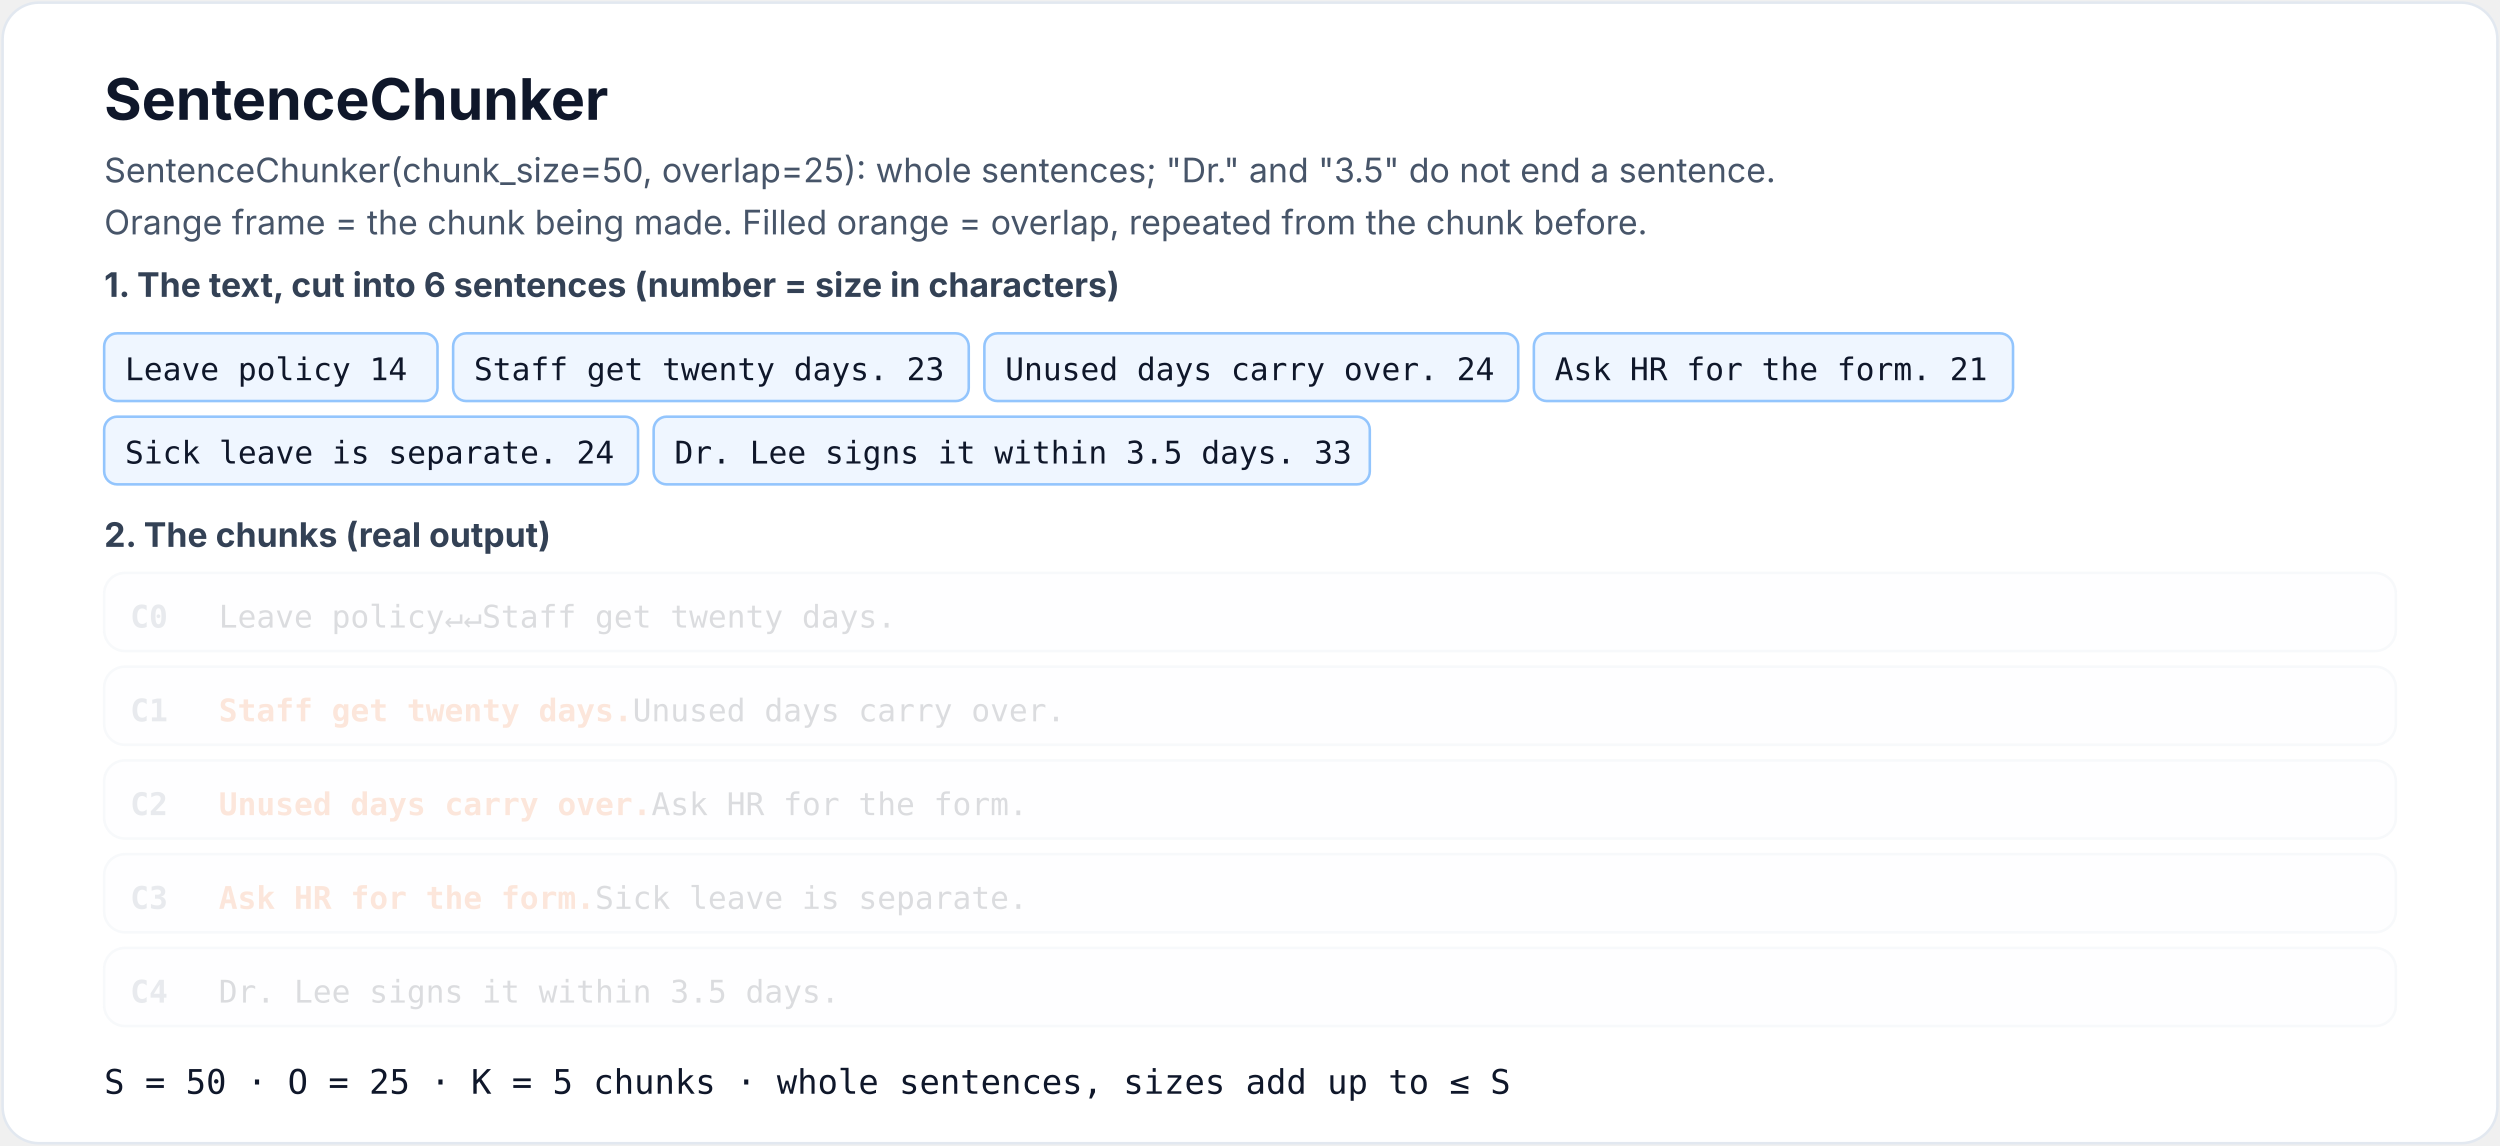
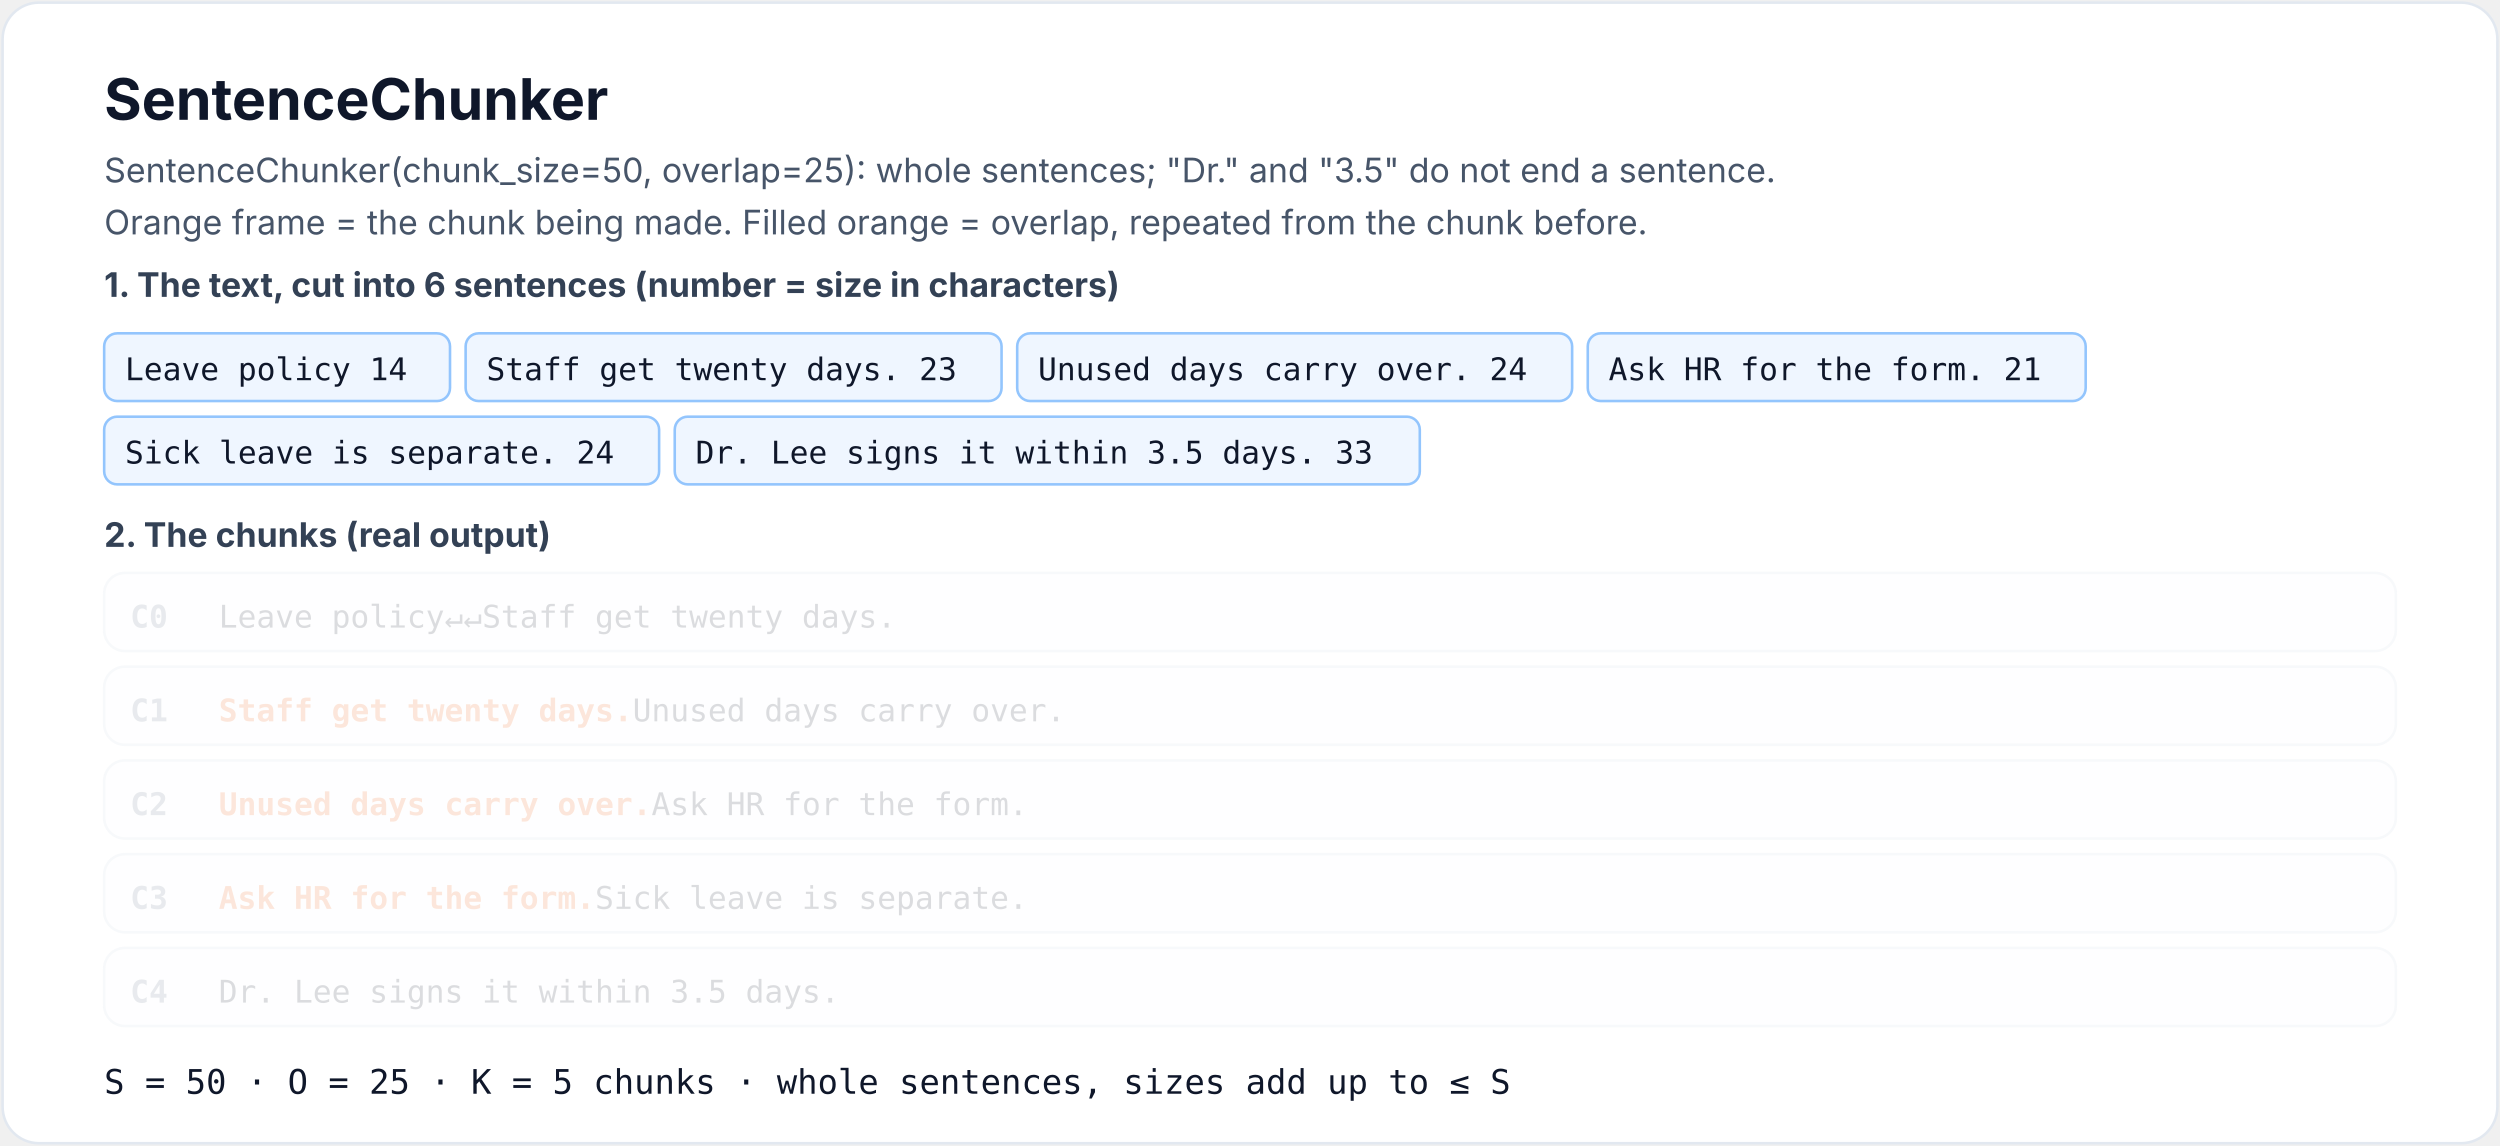
<svg xmlns="http://www.w3.org/2000/svg" viewBox="0 0 960 440" width="960" height="440" role="img" aria-labelledby="title desc">
  <defs>
    <style>
.bg { fill: #ffffff; stroke: #e2e8f0; }
.title { font: 700 22px system-ui, -apple-system, "Segoe UI", sans-serif; fill: #0f172a; }
.sub { font: 400 13px system-ui, -apple-system, "Segoe UI", sans-serif; fill: #475569; }
.h { font: 700 13px system-ui, -apple-system, "Segoe UI", sans-serif; fill: #334155; }
.unit { fill: #eff6ff; stroke: #93c5fd; stroke-width: 1; }
.mono { font: 12px ui-monospace, SFMono-Regular, Menlo, monospace; fill: #0f172a;
        white-space: pre; }
.pick { fill: none; stroke: #f97316; stroke-width: 2.5; }
.shared { fill: rgba(249, 115, 22, 0.28); stroke: #f97316; stroke-width: 2.5; }
.card { fill: #f8fafc; stroke: #cbd5e1; stroke-width: 1; }
.tag { font: 700 12px ui-monospace, SFMono-Regular, Menlo, monospace; fill: #64748b; }
.ov { fill: #ea580c; font-weight: 700; }
.foot { font: 13px ui-monospace, SFMono-Regular, Menlo, monospace; fill: #0f172a; }

@keyframes h0 { 0%, 0.00% { opacity: 0; } 0.50%, 15.50% { opacity: 1; } 16.00%, 100% { opacity: 0; } }
@keyframes c0 { 0%, 0.00% { opacity: 0.15; } 0.50%, 97.50% { opacity: 1; } 98.00%, 100% { opacity: 0.15; } }
.h0 { opacity: 0; animation: h0 10.0s infinite; }
.c0 { opacity: 0.15; animation: c0 10.0s infinite; }
@keyframes h1 { 0%, 16.00% { opacity: 0; } 16.50%, 31.50% { opacity: 1; } 32.00%, 100% { opacity: 0; } }
@keyframes c1 { 0%, 16.00% { opacity: 0.15; } 16.50%, 97.50% { opacity: 1; } 98.00%, 100% { opacity: 0.15; } }
.h1 { opacity: 0; animation: h1 10.0s infinite; }
.c1 { opacity: 0.15; animation: c1 10.0s infinite; }
@keyframes h2 { 0%, 32.00% { opacity: 0; } 32.50%, 47.50% { opacity: 1; } 48.00%, 100% { opacity: 0; } }
@keyframes c2 { 0%, 32.00% { opacity: 0.15; } 32.50%, 97.50% { opacity: 1; } 98.00%, 100% { opacity: 0.15; } }
.h2 { opacity: 0; animation: h2 10.0s infinite; }
.c2 { opacity: 0.15; animation: c2 10.0s infinite; }
@keyframes h3 { 0%, 48.00% { opacity: 0; } 48.50%, 63.50% { opacity: 1; } 64.00%, 100% { opacity: 0; } }
@keyframes c3 { 0%, 48.00% { opacity: 0.15; } 48.50%, 97.50% { opacity: 1; } 98.00%, 100% { opacity: 0.15; } }
.h3 { opacity: 0; animation: h3 10.0s infinite; }
.c3 { opacity: 0.15; animation: c3 10.0s infinite; }
@keyframes h4 { 0%, 64.00% { opacity: 0; } 64.50%, 79.50% { opacity: 1; } 80.00%, 100% { opacity: 0; } }
@keyframes c4 { 0%, 64.00% { opacity: 0.15; } 64.50%, 97.50% { opacity: 1; } 98.00%, 100% { opacity: 0.15; } }
.h4 { opacity: 0; animation: h4 10.0s infinite; }
.c4 { opacity: 0.15; animation: c4 10.0s infinite; }
@media (prefers-reduced-motion: reduce) { .h0, .h1, .h2, .h3, .h4 { animation: none; opacity: 0; } .c0, .c1, .c2, .c3, .c4 { animation: none; opacity: 1; } }
</style>
  </defs>
  <rect class="bg" x="1" y="1" width="958" height="438" rx="14" />
  <text class="title" x="40" y="46">SentenceChunker</text>
  <text class="sub" x="40" y="70">SentenceChunker(chunk_size=50, overlap=25): whole sentences; "Dr." and "3.5" do not end a sentence.</text>
  <text class="sub" x="40" y="90">Orange frame = the chunk being made. Filled orange = overlap, repeated from the chunk before.</text>
  <text class="h" x="40" y="114">1. The text, cut into 6 sentences (number = size in characters)</text>
-   <rect class="unit" x="40.0" y="128" width="128.0" height="26" rx="5" />
+   <rect class="unit" x="40.0" y="128" width="132.8" height="26" rx="5" />
  <text class="mono" x="48.0" y="146">Leave policy  14</text>
-   <rect class="unit" x="174.0" y="128" width="198.0" height="26" rx="5" />
-   <text class="mono" x="182.0" y="146">Staff get twenty days.  23</text>
-   <rect class="unit" x="378.0" y="128" width="205.0" height="26" rx="5" />
-   <text class="mono" x="386.0" y="146">Unused days carry over.  24</text>
-   <rect class="unit" x="589.0" y="128" width="184.0" height="26" rx="5" />
-   <text class="mono" x="597.0" y="146">Ask HR for the form.  21</text>
-   <rect class="unit" x="40.0" y="160" width="205.0" height="26" rx="5" />
+   <rect class="unit" x="178.8" y="128" width="205.8" height="26" rx="5" />
+   <text class="mono" x="186.8" y="146">Staff get twenty days.  23</text>
+   <rect class="unit" x="390.6" y="128" width="213.1" height="26" rx="5" />
+   <text class="mono" x="398.6" y="146">Unused days carry over.  24</text>
+   <rect class="unit" x="609.7" y="128" width="191.2" height="26" rx="5" />
+   <text class="mono" x="617.7" y="146">Ask HR for the form.  21</text>
+   <rect class="unit" x="40.0" y="160" width="213.1" height="26" rx="5" />
  <text class="mono" x="48.0" y="178">Sick leave is separate.  24</text>
-   <rect class="unit" x="251.0" y="160" width="275.0" height="26" rx="5" />
-   <text class="mono" x="259.0" y="178">Dr. Lee signs it within 3.5 days.  33</text>
+   <rect class="unit" x="259.1" y="160" width="286.1" height="26" rx="5" />
+   <text class="mono" x="267.1" y="178">Dr. Lee signs it within 3.5 days.  33</text>
  <g class="h0">
-     <rect class="pick" x="38.0" y="126" width="132.0" height="30" rx="6" />
-     <rect class="pick" x="172.0" y="126" width="202.0" height="30" rx="6" />
+     <rect class="pick" x="38.0" y="126" width="136.8" height="30" rx="6" />
+     <rect class="pick" x="176.8" y="126" width="209.8" height="30" rx="6" />
  </g>
  <g class="h1">
-     <rect class="pick" x="376.0" y="126" width="209.0" height="30" rx="6" />
-     <rect class="shared" x="172.0" y="126" width="202.0" height="30" rx="6" />
+     <rect class="pick" x="388.6" y="126" width="217.1" height="30" rx="6" />
+     <rect class="shared" x="176.8" y="126" width="209.8" height="30" rx="6" />
  </g>
  <g class="h2">
-     <rect class="pick" x="587.0" y="126" width="188.0" height="30" rx="6" />
-     <rect class="shared" x="376.0" y="126" width="209.0" height="30" rx="6" />
+     <rect class="pick" x="607.7" y="126" width="195.2" height="30" rx="6" />
+     <rect class="shared" x="388.6" y="126" width="217.1" height="30" rx="6" />
  </g>
  <g class="h3">
-     <rect class="pick" x="38.0" y="158" width="209.0" height="30" rx="6" />
-     <rect class="shared" x="587.0" y="126" width="188.0" height="30" rx="6" />
+     <rect class="pick" x="38.0" y="158" width="217.1" height="30" rx="6" />
+     <rect class="shared" x="607.7" y="126" width="195.2" height="30" rx="6" />
  </g>
  <g class="h4">
-     <rect class="pick" x="249.0" y="158" width="279.0" height="30" rx="6" />
+     <rect class="pick" x="257.1" y="158" width="290.1" height="30" rx="6" />
  </g>
  <text class="h" x="40" y="210">2. The chunks (real output)</text>
  <g class="c0">
    <rect class="card" x="40" y="220" width="880" height="30" rx="8" />
    <text class="tag" x="50" y="241">C0</text>
    <text class="mono" x="84" y="241">Leave policy↵↵Staff get twenty days.</text>
  </g>
  <g class="c1">
    <rect class="card" x="40" y="256" width="880" height="30" rx="8" />
    <text class="tag" x="50" y="277">C1</text>
    <text class="mono" x="84" y="277">
      <tspan class="ov">Staff get twenty days. </tspan>Unused days carry over.</text>
  </g>
  <g class="c2">
    <rect class="card" x="40" y="292" width="880" height="30" rx="8" />
    <text class="tag" x="50" y="313">C2</text>
    <text class="mono" x="84" y="313">
      <tspan class="ov">Unused days carry over. </tspan>Ask HR for the form.</text>
  </g>
  <g class="c3">
    <rect class="card" x="40" y="328" width="880" height="30" rx="8" />
    <text class="tag" x="50" y="349">C3</text>
    <text class="mono" x="84" y="349">
      <tspan class="ov">Ask HR for the form. </tspan>Sick leave is separate.</text>
  </g>
  <g class="c4">
    <rect class="card" x="40" y="364" width="880" height="30" rx="8" />
    <text class="tag" x="50" y="385">C4</text>
    <text class="mono" x="84" y="385">Dr. Lee signs it within 3.5 days.</text>
  </g>
  <text class="foot" x="40" y="420">S = 50 · O = 25 · K = 5 chunks · whole sentences, sizes add up to ≤ S</text>
</svg>
